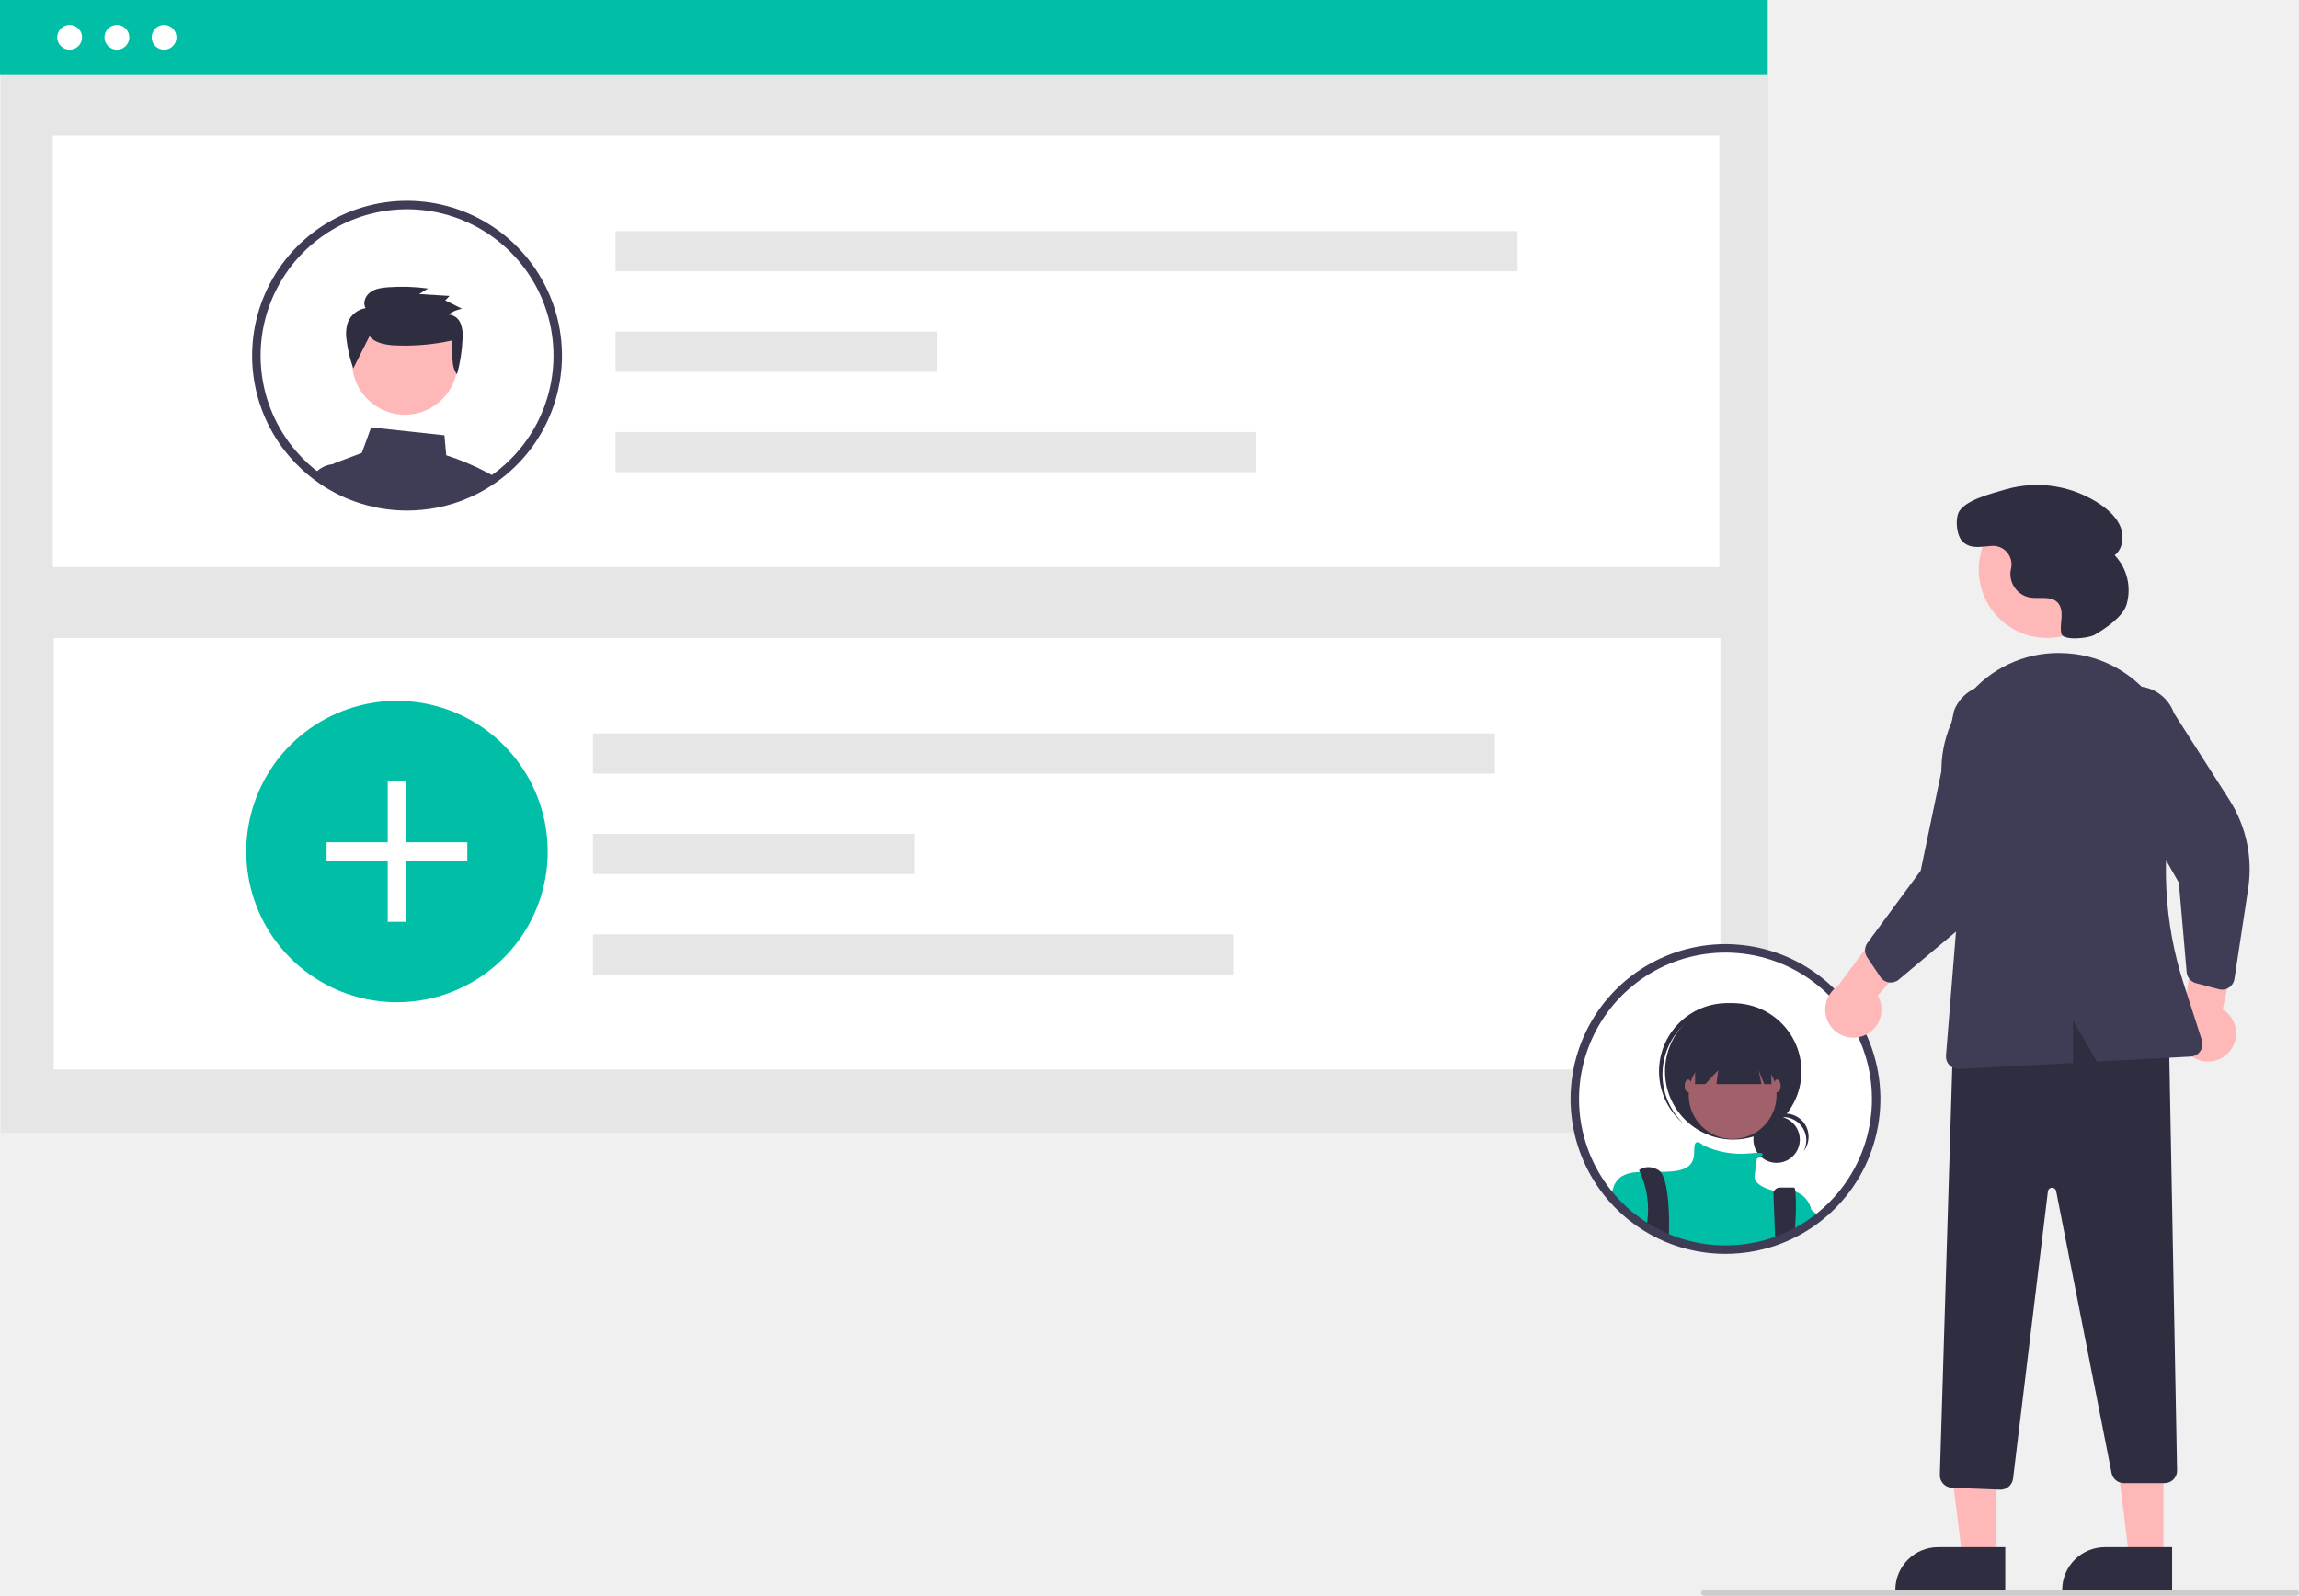
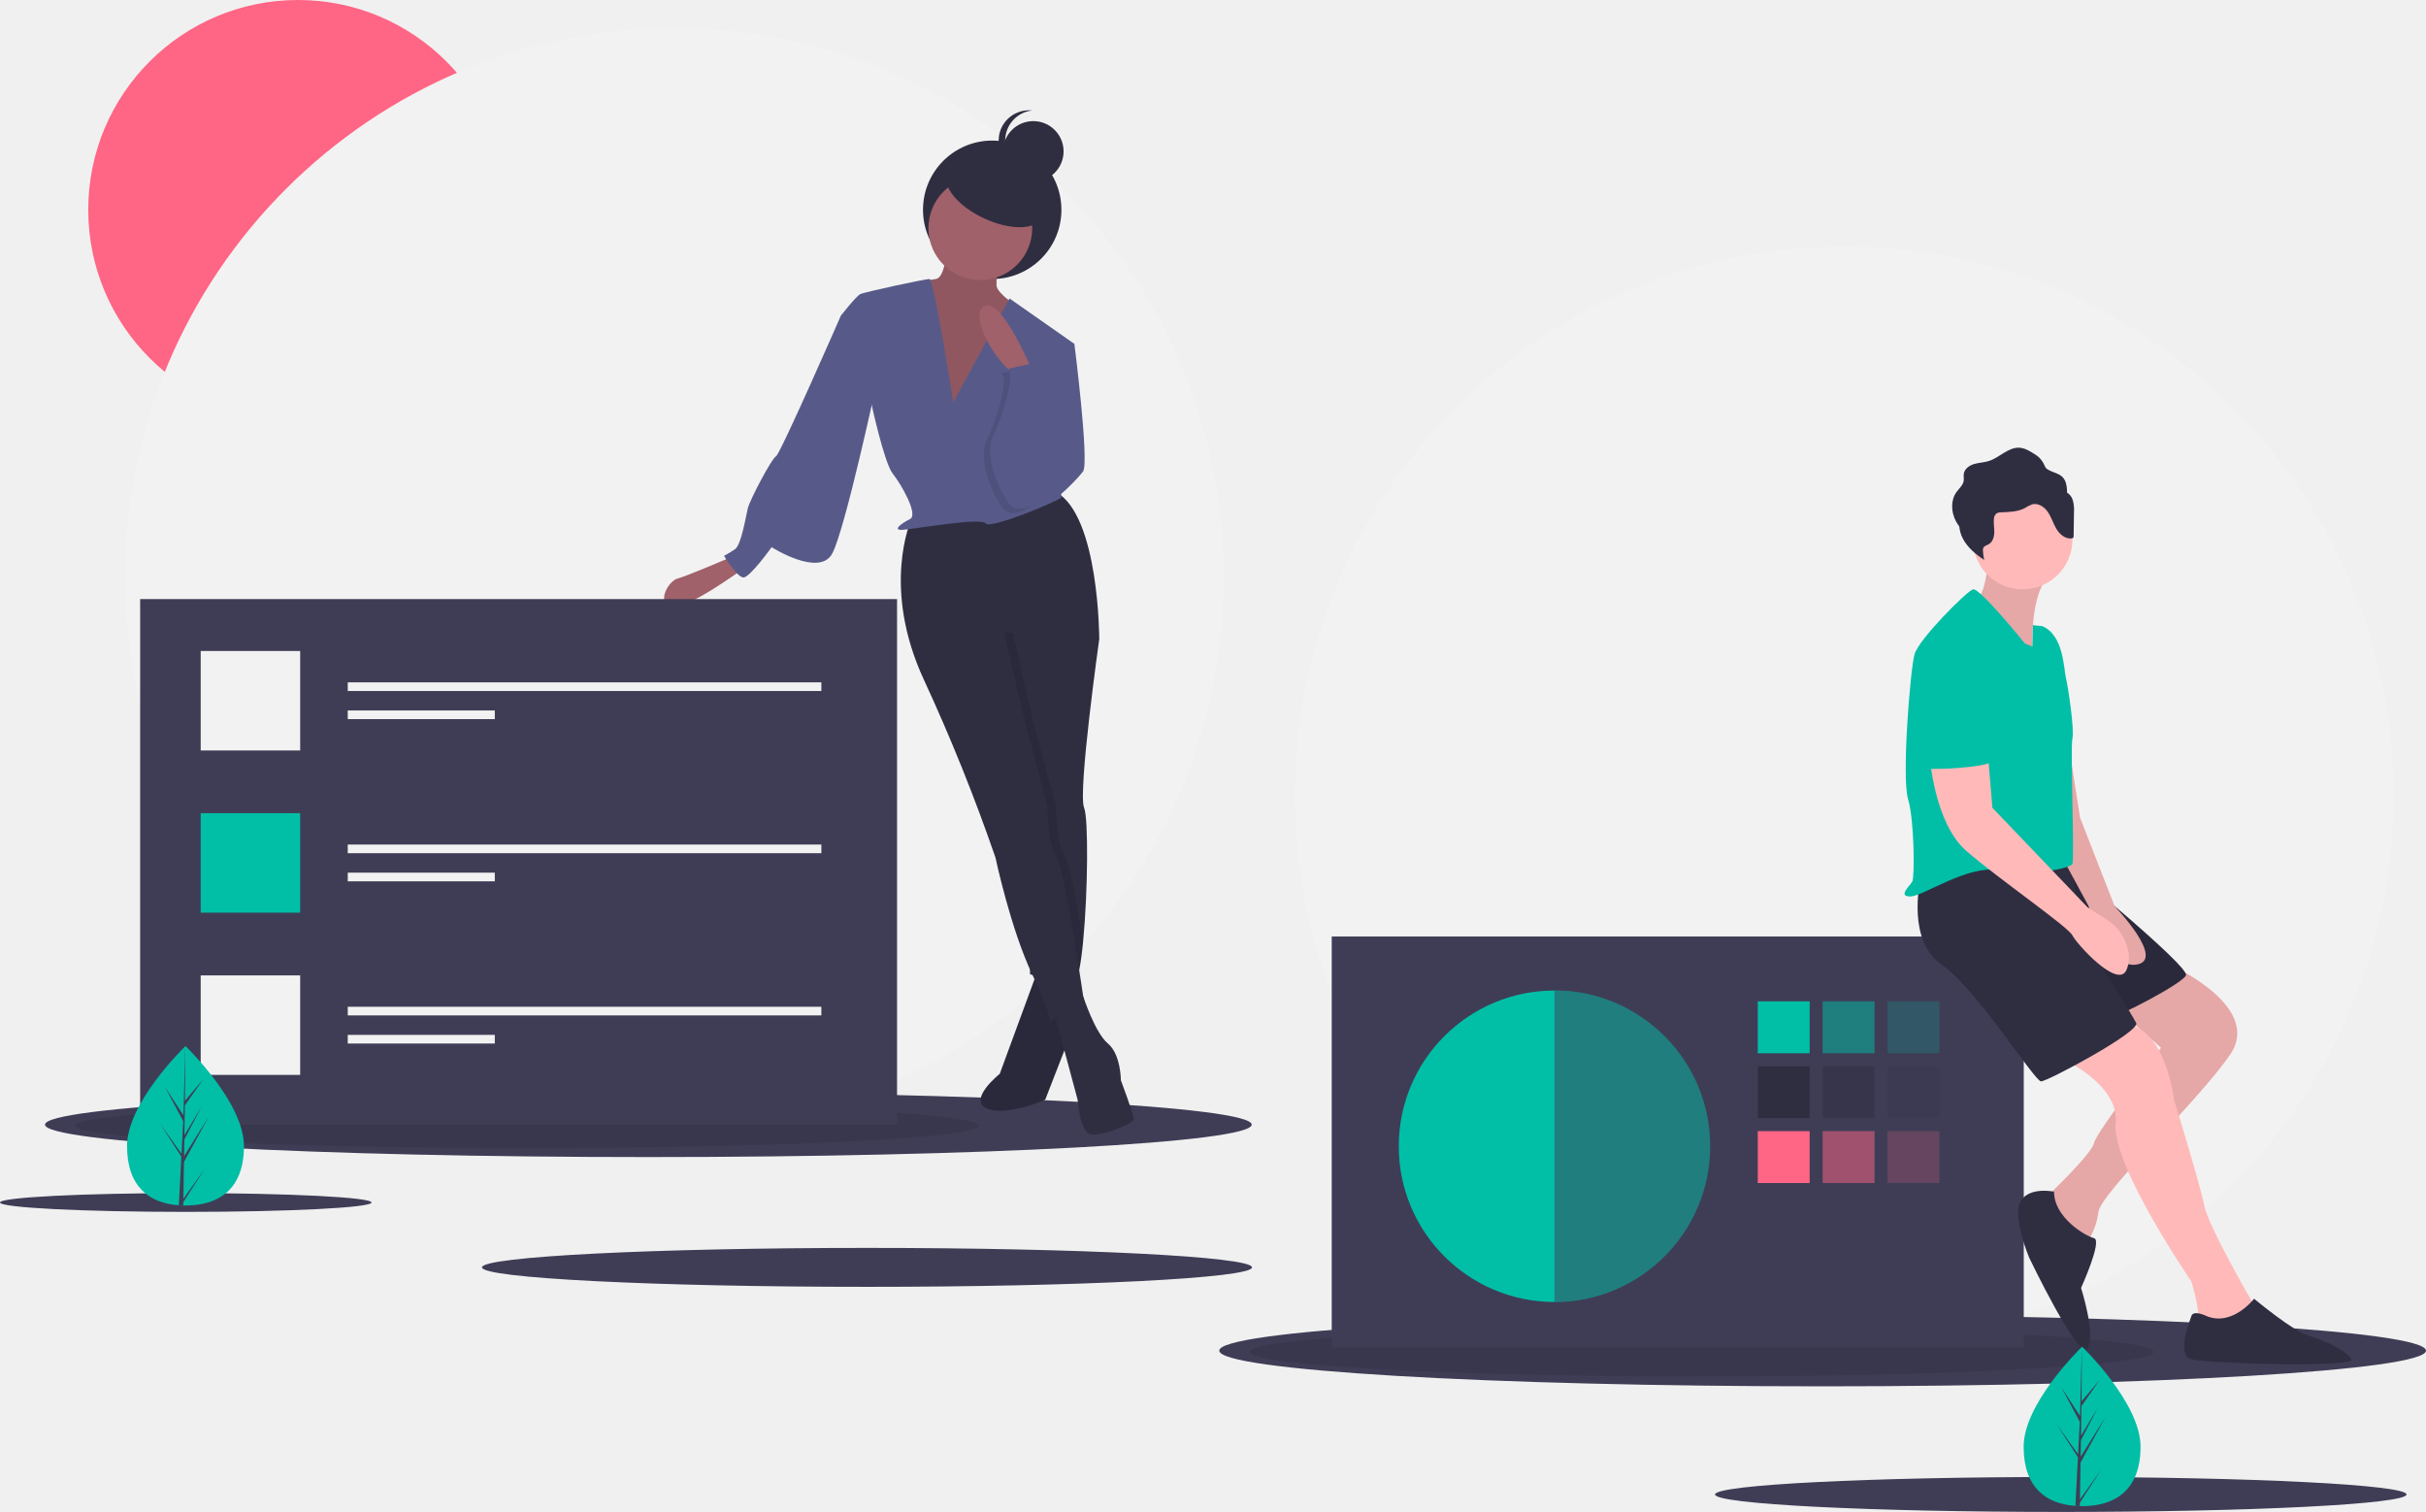
- <svg xmlns="http://www.w3.org/2000/svg" id="bf82748d-d631-447b-a23d-39803926572c" data-name="Layer 1" width="826.681" height="573.951" viewBox="0 0 826.681 573.951">
-   <circle id="b8f08c5c-b476-40dd-b664-770adaae3509" data-name="Ellipse 182" cx="93.108" cy="55.964" r="4.354" fill="#fff" />
-   <circle id="eee44b09-a27a-4be3-8c5b-6b6370df12ff" data-name="Ellipse 183" cx="109.633" cy="55.964" r="4.354" fill="#fff" />
-   <circle id="a2d5f093-6500-400f-8de1-66712a079cc1" data-name="Ellipse 184" cx="126.158" cy="55.964" r="4.354" fill="#fff" />
-   <rect id="e14e0169-ef8c-4de3-8e3e-1fb1636d9038" data-name="Rectangle 266" x="82.529" y="66.193" width="552.899" height="3.073" fill="#fff" />
-   <rect id="ffd44901-e4e1-4980-b03e-373b3661f4a7" data-name="Rectangle 246" x="0.271" y="0.36" width="635.631" height="407.086" fill="#e6e6e6" />
-   <rect id="e89f9aca-511f-49ec-bc12-8613d3bd0166" data-name="Rectangle 264" width="635.631" height="27.004" fill="#00bfa6" />
-   <rect id="ad9dc5de-4949-4eac-9eb5-22ff577a9f6a" data-name="Rectangle 247" x="18.972" y="48.785" width="599.28" height="155.185" fill="#fff" />
-   <rect id="b859c105-7eee-4028-bc04-8285f6faca7e" data-name="Rectangle 259" x="19.351" y="229.471" width="599.28" height="155.185" fill="#fff" />
-   <g id="aa41527c-9c03-4708-86c5-0d027f971362" data-name="Group 31">
-     <rect id="b2d77c21-275f-42a7-94e0-5b816ba20a4e" data-name="Rectangle 250" x="221.34" y="83.115" width="324.331" height="14.455" fill="#e6e6e6" />
-     <rect id="b25a2924-64e6-4438-87d6-1fb43933af96" data-name="Rectangle 251" x="221.34" y="119.252" width="115.639" height="14.455" fill="#e6e6e6" />
-     <rect id="b8fe27c9-e561-42fa-9287-e7ff86698f34" data-name="Rectangle 252" x="221.34" y="155.389" width="230.375" height="14.455" fill="#e6e6e6" />
-   </g>
-   <path id="a368706a-11d6-41a2-bd00-6a6054248d43" data-name="Path 952" d="M383.606,469.293a53.91,53.91,0,0,1-8.813,29.627,52.688,52.688,0,0,1-3.965,5.325,54.427,54.427,0,0,1-11.617,10.322q-1.773,1.175-3.645,2.2a53.739,53.739,0,0,1-21.057,6.485c-1.68.164-3.388.242-5.111.242a53.985,53.985,0,0,1-13.988-1.829,51.938,51.938,0,0,1-7.567-2.627q-1.879-.812-3.673-1.765a53.393,53.393,0,0,1-8.165-5.289q-1.783-1.388-3.438-2.926a54.2,54.2,0,1,1,91.039-39.764Z" transform="translate(-186.6595 -163.0244)" fill="#00bfa6" />
-   <g id="a0fe7a2e-49bf-4761-b17e-3d52136366c5" data-name="Group 32">
-     <rect id="a077c903-9ff8-47f6-8a24-46120c36a494" data-name="Rectangle 273" x="139.42" y="280.966" width="6.645" height="50.592" fill="#fff" />
-     <rect id="a4f09271-2c50-4e11-a9a3-c26018ed4477" data-name="Rectangle 274" x="117.446" y="302.94" width="50.592" height="6.645" fill="#fff" />
-   </g>
-   <g id="bd7f0843-9709-4a5c-8b0e-26656563f0b3" data-name="Group 33">
-     <rect id="e4567469-258f-4b3a-88b2-7a234fbc5498" data-name="Rectangle 250-2" x="213.209" y="263.801" width="324.331" height="14.455" fill="#e6e6e6" />
-     <rect id="b26a9710-740f-4201-9a9a-df254658921a" data-name="Rectangle 251-2" x="213.209" y="299.938" width="115.639" height="14.455" fill="#e6e6e6" />
-     <rect id="a1758efc-04f7-4da1-846b-fd169401f4c2" data-name="Rectangle 252-2" x="213.209" y="336.075" width="230.375" height="14.455" fill="#e6e6e6" />
-   </g>
-   <circle id="f2fdcd7e-077f-47c5-987d-3f56ec08fcb2" data-name="Ellipse 194" cx="42.039" cy="13.433" r="4.467" fill="#fff" />
-   <circle id="bb8af87f-8865-4134-a554-08faac1a89d0" data-name="Ellipse 195" cx="58.995" cy="13.433" r="4.467" fill="#fff" />
-   <circle id="bd4c0ca0-b96c-4f92-a965-84f83cdee98a" data-name="Ellipse 246" cx="25.039" cy="13.433" r="4.467" fill="#fff" />
-   <path d="M361.898,332.996a92.633,92.633,0,0,0-14.78-6.22l-.65-7.19-26.36-2.84-3.35,9.19-9.46,3.55a4.605,4.605,0,0,0-.96.5h-.01a4.687,4.687,0,0,0-2,3.12,4.792,4.792,0,0,0,.07,1.88l.5,2.05c.72.43,1.46.84,2.2,1.23l.47.24c1.08.56,2.18,1.09,3.31,1.58.23.1.48.2.71.3.02.01.03.01.05.02.53.22,1.06.43,1.6.63a52.557,52.557,0,0,0,5.42,1.74,55.736,55.736,0,0,0,14.37,1.88c1.77,0,3.52-.08,5.25-.25a55.514,55.514,0,0,0,11.64-2.35c.01,0,.02-.01.03-.01a54.634,54.634,0,0,0,6.99-2.77c.01-.01.03-.01.04-.02.51-.24,1-.5,1.5-.75l.24-.12c.4-.21.8-.42,1.2-.64,1-.55,1.98-1.13,2.95-1.75.27-.16.53-.33.8-.51.38-.25.76-.51,1.13-.78C363.867,334.106,362.898,333.536,361.898,332.996Z" transform="translate(-186.6595 -163.0244)" fill="#3f3d56" />
-   <path d="M312.427,337.426l-1.65-7.45h-4.31a1.031,1.031,0,0,0-.13.01h-.01a9.34,9.34,0,0,0-4.34,1.5,9.612,9.612,0,0,0-2.32,2.08c1.28.97,2.61,1.87,3.98,2.73l.06.03c.39.24.79.48,1.19.71.72.43,1.46.84,2.2,1.23l.47.24c1.08.56,2.18,1.09,3.31,1.58.23.1.48.2.71.3.02.01.03.01.05.02.53.22,1.06.43,1.6.63Z" transform="translate(-186.6595 -163.0244)" fill="#3f3d56" />
-   <circle cx="145.594" cy="130.191" r="18.985" fill="#ffb8b8" />
-   <path d="M319.507,283.968c1.965,2.326,5.291,2.982,8.359,3.251a78.729,78.729,0,0,0,21.38-1.746c.435,4.212-.75,8.754,1.731,12.219a56.723,56.723,0,0,0,2.015-12.859,12.308,12.308,0,0,0-.712-5.507,5.065,5.065,0,0,0-4.315-3.181,10.815,10.815,0,0,1,4.824-2.062l-6.028-3.029,1.548-1.589-10.913-.668,3.161-2.008a68.541,68.541,0,0,0-14.36-.453c-2.224.164-4.549.477-6.351,1.765s-2.843,3.85-1.724,5.741a8.336,8.336,0,0,0-6.353,5.041,13.458,13.458,0,0,0-.482,6.469,45.854,45.854,0,0,0,2.404,10.171Z" transform="translate(-186.6595 -163.0244)" fill="#2f2e41" />
-   <path d="M385.637,272.636a55.709,55.709,0,1,0-96.27,52.92c.5.63,1.02,1.26,1.55,1.87.04.04.07.08.11.12a54.035,54.035,0,0,0,4.15,4.28c.38.35.78.71,1.18,1.05.76.68,1.54,1.33,2.35,1.95.32.25.63.5.96.74,1.28.97,2.61,1.87,3.98,2.73l.06.03c.39.24.79.48,1.19.71.72.43,1.46.84,2.2,1.23l.47.24c1.08.56,2.18,1.09,3.31,1.58.23.1.48.2.71.3.02.01.03.01.05.02.53.22,1.06.43,1.6.63a52.557,52.557,0,0,0,5.42,1.74,55.736,55.736,0,0,0,14.37,1.88c1.77,0,3.52-.08,5.25-.25a55.514,55.514,0,0,0,11.64-2.35c.01,0,.02-.01.03-.01a54.634,54.634,0,0,0,6.99-2.77c.01-.01.03-.01.04-.02.51-.24,1-.5,1.5-.75l.24-.12c.4-.21.8-.42,1.2-.64,1-.55,1.98-1.13,2.95-1.75.27-.16.53-.33.8-.51.38-.25.76-.51,1.13-.78.49-.34.98-.69,1.46-1.05.15-.11.31-.22.46-.34a55.689,55.689,0,0,0,18.92-62.68Zm-20.76,60.25c-.33.26-.67.51-1.01.74-.33.25-.66.49-1,.71-.29.21-.58.41-.88.6l-.09.06c-.22.15-.44.29-.66.43q-1.245.78-2.52,1.5c-.09.05-.18.1-.27.15-.38.21-.76.41-1.14.61-.05.03-.11.05-.16.08l-.06.03c-.48.25-.97.49-1.46.72a49.05,49.05,0,0,1-5.83,2.36c-.26.09-.52.18-.78.26a52.454,52.454,0,0,1-11.02,2.24c-1.64.15-3.3.23-4.97.23a51.949,51.949,0,0,1-13.59-1.78,49.382,49.382,0,0,1-6.67-2.26c-.11-.05-.23-.09-.34-.14-.12-.05-.23-.09-.34-.14-.12-.05-.23-.1-.35-.16-.94-.41-1.87-.86-2.78-1.33l-.44-.23c-1.11-.58-2.2-1.2-3.26-1.86-.31-.19-.63-.39-.93-.6-.08-.05-.15-.1-.23-.15-.71-.47-1.42-.96-2.11-1.47-.47-.35-.94-.7-1.4-1.06-.77-.58-1.51-1.2-2.23-1.84-.38-.32-.75-.67-1.11-1a50.811,50.811,0,0,1-4.02-4.16c-.42-.48-.83-.96-1.22-1.46a3.807,3.807,0,0,1-.25-.31,52.659,52.659,0,1,1,73.12,9.23Z" transform="translate(-186.6595 -163.0244)" fill="#3f3d56" />
-   <path d="M859.728,539.996a55.709,55.709,0,1,0-96.27,52.92c.5.63,1.02,1.26,1.55,1.87.04.04.07.08.11.12a54.137,54.137,0,0,0,4.15,4.28c.38.35.78.71,1.18,1.05.76.68,1.54,1.33,2.35,1.95a54.775,54.775,0,0,0,4.94,3.47l.06.03c1.11.69,2.24,1.33,3.39,1.94l.47.24c1.08.56,2.18,1.09,3.31,1.58.23.1.48.2.71.3.02.01.03.01.05.02a54.116,54.116,0,0,0,7.02,2.37,55.732,55.732,0,0,0,14.37,1.88c1.77,0,3.52-.08,5.25-.25a55.508,55.508,0,0,0,11.64-2.35c.01,0,.02-.01.03-.01a54.606,54.606,0,0,0,6.99-2.77c.01-.01.03-.01.04-.02.51-.24,1-.5,1.5-.75l.24-.12c.4-.21.8-.42,1.2-.64,1-.55,1.98-1.13,2.95-1.75.27-.16.53-.33.8-.51.88-.58,1.75-1.2,2.59-1.83.15-.11.31-.22.46-.34a55.692,55.692,0,0,0,18.92-62.68Z" transform="translate(-186.6595 -163.0244)" fill="#fff" />
-   <circle id="ee9bd31a-9b73-4888-9087-fea26d3b2b97" data-name="Ellipse 188" cx="638.842" cy="409.897" r="8.349" fill="#2f2e41" />
-   <path id="e473f415-6540-4896-b89f-76a5ac7ad60a" data-name="Path 969" d="M827.827,564.802a8.35,8.35,0,0,1,7.35,12.312,8.347,8.347,0,1,0-13.868-9.172,8.329,8.329,0,0,1,6.519-3.14Z" transform="translate(-186.6595 -163.0244)" fill="#2f2e41" />
-   <circle id="f79ae9d5-f4b5-4dd5-badc-cc4d2f5593dd" data-name="Ellipse 189" cx="623.24" cy="385.353" r="24.526" fill="#2f2e41" />
-   <path id="f9880a76-ad0b-4c2a-99b0-b23c20a810bd" data-name="Path 970" d="M790.65,533.16a24.522,24.522,0,0,1,33.99-2.572c-.2-.191-.4-.383-.607-.568a24.526,24.526,0,0,0-32.73,36.535q.07.063.14.125c.208.185.422.36.635.537a24.522,24.522,0,0,1-1.427-34.057Z" transform="translate(-186.6595 -163.0244)" fill="#2f2e41" />
-   <circle id="b01904a1-9532-4133-8cbd-470829617487" data-name="Ellipse 190" cx="623.032" cy="393.875" r="15.796" fill="#a0616a" />
-   <path d="M837.958,598.056v5.3c-.97.62-1.95,1.2-2.95,1.75-.4.22-.8.43-1.2.64l-.24.12c-.5.25-.99.51-1.5.75-.01.01-.03.01-.04.02a54.606,54.606,0,0,1-6.99,2.77c-.01,0-.02.01-.03.01a55.508,55.508,0,0,1-11.64,2.35c-1.73.17-3.48.25-5.25.25a55.732,55.732,0,0,1-14.37-1.88,54.116,54.116,0,0,1-7.02-2.37c-.02-.01-.03-.01-.05-.02-.23-.1-.48-.2-.71-.3-1.13-.49-2.23-1.02-3.31-1.58l-.47-.24c-1.15-.61-2.28-1.25-3.39-1.94l-.06-.03a54.775,54.775,0,0,1-4.94-3.47c-.81-.62-1.59-1.27-2.35-1.95-.4-.34-.8-.7-1.18-1.05a54.137,54.137,0,0,1-4.15-4.28,20.23,20.23,0,0,1,.76-3.07l.01-.01a4.489,4.489,0,0,1,.21-.5,3.988,3.988,0,0,1,.19-.42c1.79-3.35,5.03-4.18,9.05-4.36,2.27-.1,4.78.01,7.43-.02,1.4-.01,2.85-.06,4.3-.19,9.15-.83,7.49-6.23,7.9-9.14.41-2.82,2.95-.38,3.12-.22l.01.01a32.271,32.271,0,0,0,16.6,2.91c.98-.12,1.96-.19,2.94-.22,2.58-.03,2.02.71,1.13,1.32a11.183,11.183,0,0,1-1.35.76s-.41,2.5-.83,6.24c-.4,3.58,6.46,5.26,7.03,5.39a.061.061,0,0,0,.04.01,13.773,13.773,0,0,1,7.61.2h.01A9.018,9.018,0,0,1,837.958,598.056Z" transform="translate(-186.6595 -163.0244)" fill="#00bfa6" />
-   <path d="M786.827,604.486c0,.74-.02,1.45-.05,2.12-.01.4-.03.79-.05,1.16-.02-.01-.03-.01-.05-.02-.23-.1-.48-.2-.71-.3-1.13-.49-2.23-1.02-3.31-1.58l-.47-.24c-1.15-.61-2.28-1.25-3.39-1.94.03-.35.08-.7.13-1.05.11-.77.2-1.55.26-2.32a32.184,32.184,0,0,0-2.85-15.76v-.01c-.2-.4-.32-.62-.32-.62s2.91-2.5,7.06,0a2.498,2.498,0,0,1,.69.6C786.268,587.476,786.947,597.396,786.827,604.486Z" transform="translate(-186.6595 -163.0244)" fill="#2f2e41" />
-   <path d="M832.237,603.126c-.04,1.12-.1,2.29-.17,3.48v.01c-.01.01-.03.01-.04.02a54.606,54.606,0,0,1-6.99,2.77c-.01,0-.02.01-.03.01l-.11-2.81-.01-.37-.53-13.68a2.295,2.295,0,0,1,2.29-2.4h5.07c.25,0,.43.51.55,1.43v.01A86.661,86.661,0,0,1,832.237,603.126Z" transform="translate(-186.6595 -163.0244)" fill="#2f2e41" />
-   <path id="a05c59bd-0311-408b-a800-ed606f18fbbf" data-name="Path 975" d="M796.181,537.154v15.8h3.658l4.655-4.988-.623,4.988h16.17l-1-4.988,2,4.988h2.578v-15.8Z" transform="translate(-186.6595 -163.0244)" fill="#2f2e41" />
-   <ellipse id="af122121-1c1b-4817-a566-2298b147ce18" data-name="Ellipse 191" cx="607.028" cy="390.55" rx="1.247" ry="2.286" fill="#a0616a" />
-   <ellipse id="bec83a12-853e-4dd5-94d0-e2c2a5b21156" data-name="Ellipse 192" cx="639.037" cy="390.55" rx="1.247" ry="2.286" fill="#a0616a" />
-   <path d="M841.347,601.016c-.84.63-1.71,1.25-2.59,1.83-.27.18-.53.35-.8.51-.97.62-1.95,1.2-2.95,1.75-.4.22-.8.43-1.2.64v-11.02s1.6,1.28,4.15,3.41c.32.27.65.55,1,.85C839.697,599.606,840.498,600.286,841.347,601.016Z" transform="translate(-186.6595 -163.0244)" fill="#00bfa6" />
-   <path d="M859.728,539.996a55.709,55.709,0,1,0-96.27,52.92c.5.63,1.02,1.26,1.55,1.87.04.04.07.08.11.12a54.137,54.137,0,0,0,4.15,4.28c.38.35.78.71,1.18,1.05.76.68,1.54,1.33,2.35,1.95a54.775,54.775,0,0,0,4.94,3.47l.06.03c1.11.69,2.24,1.33,3.39,1.94l.47.24c1.08.56,2.18,1.09,3.31,1.58.23.1.48.2.71.3.02.01.03.01.05.02a54.116,54.116,0,0,0,7.02,2.37,55.732,55.732,0,0,0,14.37,1.88c1.77,0,3.52-.08,5.25-.25a55.508,55.508,0,0,0,11.64-2.35c.01,0,.02-.01.03-.01a54.606,54.606,0,0,0,6.99-2.77c.01-.01.03-.01.04-.02.51-.24,1-.5,1.5-.75l.24-.12c.4-.21.8-.42,1.2-.64,1-.55,1.98-1.13,2.95-1.75.27-.16.53-.33.8-.51.88-.58,1.75-1.2,2.59-1.83.15-.11.31-.22.46-.34a55.692,55.692,0,0,0,18.92-62.68Zm-20.76,60.25c-.33.26-.67.51-1.01.74-.33.25-.66.49-1,.71-.29.21-.58.41-.88.6-.25.17-.5.33-.75.49q-1.244.78-2.52,1.5c-.09.05-.18.1-.271.15-.38.21-.76.41-1.14.61-.05.03-.11.05-.16.08l-.06.03c-.48.25-.97.49-1.46.72a49.028,49.028,0,0,1-5.83,2.36c-.26.09-.52.18-.78.26a52.456,52.456,0,0,1-11.02,2.24c-1.64.15-3.3.23-4.97.23a51.952,51.952,0,0,1-13.59-1.78,49.391,49.391,0,0,1-6.67-2.26c-.23-.09-.46-.19-.68-.28-.12-.05-.23-.1-.35-.16-.94-.41-1.87-.86-2.78-1.33l-.44-.23c-1.11-.58-2.2-1.2-3.26-1.86-.39-.24-.78-.49-1.16-.75-1.2-.79-2.37-1.64-3.51-2.53-.77-.58-1.51-1.2-2.23-1.84-.38-.32-.75-.67-1.11-1a50.883,50.883,0,0,1-4.02-4.16c-.42-.48-.83-.96-1.22-1.46a3.801,3.801,0,0,1-.25-.31,52.659,52.659,0,1,1,73.12,9.23Z" transform="translate(-186.6595 -163.0244)" fill="#3f3d56" />
-   <path d="M856.591,535.628a10.056,10.056,0,0,0,5.277-14.488L885.227,494.096l-18.414-2.397-19.359,26.048a10.11,10.11,0,0,0,9.137,17.88Z" transform="translate(-186.6595 -163.0244)" fill="#ffb8b8" />
-   <path d="M988.255,541.342a10.056,10.056,0,0,0-2.363-15.237l7.425-34.955-17.288,6.779-4.401,32.155a10.11,10.11,0,0,0,16.626,11.259Z" transform="translate(-186.6595 -163.0244)" fill="#ffb8b8" />
-   <polygon points="717.931 560.49 705.671 560.489 699.839 513.201 717.933 513.202 717.931 560.49" fill="#ffb8b8" />
-   <path d="M907.717,735.398l-39.531-.001v-.5A15.386,15.386,0,0,1,883.573,719.511h.001l24.144.001Z" transform="translate(-186.6595 -163.0244)" fill="#2f2e41" />
-   <polygon points="777.931 560.49 765.671 560.489 759.839 513.201 777.933 513.202 777.931 560.49" fill="#ffb8b8" />
-   <path d="M967.717,735.398l-39.531-.001v-.5A15.386,15.386,0,0,1,943.573,719.511h.001l24.144.001Z" transform="translate(-186.6595 -163.0244)" fill="#2f2e41" />
-   <path d="M905.868,698.822l-17.355-.694a4.514,4.514,0,0,1-4.318-4.634l4.889-160.379.319-.115c30.416-11.003,55.578-10.171,76.926,2.54l.239.143,2.929,156.202a4.5,4.5,0,0,1-4.499,4.585h-14.634a4.51,4.51,0,0,1-4.416-3.632L926.014,591.429a1.5,1.5,0,0,0-2.961.109L910.515,694.868a4.526,4.526,0,0,1-4.469,3.957C905.987,698.825,905.927,698.824,905.868,698.822Z" transform="translate(-186.6595 -163.0244)" fill="#2f2e41" />
-   <circle cx="736.092" cy="204.882" r="24.561" fill="#ffb8b8" />
-   <path d="M864.891,516.106a4.506,4.506,0,0,1-2.091-1.686l-4.746-7.102a4.515,4.515,0,0,1,.119-5.169l19.132-25.968,11.986-57.511a14.497,14.497,0,1,1,27.017,10.52l-5.665,36.602a46.374,46.374,0,0,1-16.024,28.441L869.435,515.367a4.505,4.505,0,0,1-3.528,1.008A4.455,4.455,0,0,1,864.891,516.106Z" transform="translate(-186.6595 -163.0244)" fill="#3f3d56" />
-   <path d="M987.206,518.712a4.506,4.506,0,0,1-2.683.116l-8.254-2.195a4.515,4.515,0,0,1-3.326-3.959l-2.796-32.133-29.002-51.089a14.497,14.497,0,1,1,27.231-9.954l19.931,31.217a46.373,46.373,0,0,1,6.763,31.936l-4.941,32.504a4.505,4.505,0,0,1-1.982,3.087A4.455,4.455,0,0,1,987.206,518.712Z" transform="translate(-186.6595 -163.0244)" fill="#3f3d56" />
-   <path d="M895.887,411.524a41.822,41.822,0,0,1,33.537-13.56q.616.038,1.227.086h0a41.734,41.734,0,0,1,30.16,16.646,42.362,42.362,0,0,1,7.525,34.145,132.361,132.361,0,0,0,3.497,67.876l6.589,20.459a4.499,4.499,0,0,1-4.042,5.872l-33.685,1.811-8.62-14.89v15.353l-40.941,2.201c-.082.005-.163.007-.243.007a4.5,4.5,0,0,1-4.484-4.861l4.627-57.382-5.804-38.973A42.089,42.089,0,0,1,895.887,411.524Z" transform="translate(-186.6595 -163.0244)" fill="#3f3d56" />
-   <path d="M939.821,391.354c-2.274,1.308-11.262,2.176-11.903-.368l-.014-.056c-.446-1.864-.076-3.811.052-5.723s-.059-4.013-1.362-5.419c-2.428-2.621-6.748-1.232-10.258-1.894a8.664,8.664,0,0,1-6.74-9.253c.05-.398.128-.795.216-1.193a6.673,6.673,0,0,0-6.927-8.081c-3.548.203-7.378,1.278-10.314-1.35-2.27-2.032-2.824-7.322-1.827-10.201,1.676-4.838,12.414-7.371,17.102-8.764a40.62,40.62,0,0,1,34.43,5.65c2.961,2.087,5.727,4.71,6.989,8.106s.653,7.68-2.193,9.922a18.332,18.332,0,0,1,4.246,17.806C949.915,385.063,943.206,389.406,939.821,391.354Z" transform="translate(-186.6595 -163.0244)" fill="#2f2e41" />
-   <path d="M1012.341,736.976h-213a1,1,0,0,1,0-2h213a1,1,0,0,1,0,2Z" transform="translate(-186.6595 -163.0244)" fill="#ccc" />
+ <svg xmlns="http://www.w3.org/2000/svg" id="f2557a61-56ef-4ee7-9811-4cdcc73688e4" data-name="Layer 1" width="1121.806" height="699.082" viewBox="0 0 1121.806 699.082">
+   <circle cx="852.806" cy="367.999" r="254" fill="#f2f2f2" />
+   <circle cx="137.806" cy="97" r="97" fill="#ff6584" />
+   <circle cx="311.806" cy="266.999" r="254" fill="#f2f2f2" />
+   <ellipse cx="299.806" cy="520" rx="279" ry="15" fill="#3f3d56" />
+   <ellipse cx="243.806" cy="520.517" rx="209" ry="10.345" opacity="0.1" />
+   <ellipse cx="842.806" cy="624.5" rx="279" ry="16.5" fill="#3f3d56" />
+   <ellipse cx="786.806" cy="625.069" rx="209" ry="11.379" opacity="0.1" />
+   <ellipse cx="400.903" cy="586" rx="178.043" ry="9" fill="#3f3d56" />
+   <ellipse cx="85.903" cy="556" rx="85.903" ry="4.342" fill="#3f3d56" />
+   <ellipse cx="952.927" cy="691" rx="159.879" ry="8.082" fill="#3f3d56" />
+   <rect x="615.806" y="433" width="320" height="190" fill="#3f3d56" />
+   <circle cx="718.806" cy="530" r="72" fill="#00bfa6" />
+   <rect x="812.806" y="463" width="24" height="24" fill="#00bfa6" />
+   <rect x="842.806" y="463" width="24" height="24" fill="#00bfa6" opacity="0.5" />
+   <rect x="872.806" y="463" width="24" height="24" fill="#00bfa6" opacity="0.2" />
+   <rect x="812.806" y="493" width="24" height="24" fill="#2f2e41" />
+   <rect x="842.806" y="493" width="24" height="24" fill="#2f2e41" opacity="0.5" />
+   <rect x="872.806" y="493" width="24" height="24" fill="#2f2e41" opacity="0.2" />
+   <rect x="812.806" y="523" width="24" height="24" fill="#ff6584" />
+   <rect x="842.806" y="523" width="24" height="24" fill="#ff6584" opacity="0.5" />
+   <rect x="872.806" y="523" width="24" height="24" fill="#ff6584" opacity="0.2" />
+   <path d="M757.903,558.459v144c39.765,0,74-32.236,74-72S797.668,558.459,757.903,558.459Z" transform="translate(-39.09703 -100.4591)" fill="#3f3d56" opacity="0.5" />
+   <path d="M1043.403,546.959s42,19,27,41-60,64-61,73-7,17-7,17-20-21-18-23,22-21,23-26,31-44,31-44l-27-24Z" transform="translate(-39.09703 -100.4591)" fill="#ffb9b9" />
+   <path d="M1043.403,546.959s42,19,27,41-60,64-61,73-7,17-7,17-20-21-18-23,22-21,23-26,31-44,31-44l-27-24Z" transform="translate(-39.09703 -100.4591)" opacity="0.1" />
+   <path d="M990.403,588.959s29,12,27,31,35,73,35,73,4,13,3,17,26,3,26,3v-9s-21-36-23-46-14-49-14-49-4-35-24-35A37.5,37.5,0,0,0,990.403,588.959Z" transform="translate(-39.09703 -100.4591)" fill="#ffb9b9" />
+   <path d="M991.903,498.459s60,49,58,53-31,19-36,20-40.378-73-40.378-73Z" transform="translate(-39.09703 -100.4591)" fill="#2f2e41" />
+   <path d="M991.903,498.459s60,49,58,53-31,19-36,20-40.378-73-40.378-73Z" transform="translate(-39.09703 -100.4591)" opacity="0.1" />
+   <path d="M926.903,508.459s-6,27,10,38,43,54,46,54,46-23,44-27-24-39-24-39l-7-37S934.903,495.459,926.903,508.459Z" transform="translate(-39.09703 -100.4591)" fill="#2f2e41" />
+   <path d="M991.903,420.459l9,58,16,41s24,25,10,27-22-27-22-27l-13-24Z" transform="translate(-39.09703 -100.4591)" fill="#ffb9b9" />
+   <path d="M991.903,420.459l9,58,16,41s24,25,10,27-22-27-22-27l-13-24Z" transform="translate(-39.09703 -100.4591)" opacity="0.1" />
+   <path d="M958.403,355.959s0,21-7,23,28,29,28,29-4-35,10-44Z" transform="translate(-39.09703 -100.4591)" fill="#ffb9b9" />
+   <path d="M958.403,355.959s0,21-7,23,28,29,28,29-4-35,10-44Z" transform="translate(-39.09703 -100.4591)" opacity="0.1" />
+   <circle cx="935.306" cy="249.5" r="23" fill="#ffb9b9" />
+   <path d="M975.403,397.959s-21-26-24-25-25,23-27,30-6,57-3,67,3,36,2,38-7,7-1,7,27-15,41-12,33-1,34-3-1-54,0-58-2-24-3-28-1-20-11-24l-4.264-.421-.239,9.892Z" transform="translate(-39.09703 -100.4591)" fill="#00bfa6" />
+   <path d="M931.403,449.959s2,31,17,44,47,35,49,39,21,25,25,16a14.962,14.962,0,0,0,.802-8.867,22.053,22.053,0,0,0-9.903-14.413l-8.899-5.72-44-46-2-24Z" transform="translate(-39.09703 -100.4591)" fill="#ffb9b9" />
+   <path d="M988.903,651.459s-11.5-2.5-15.5,4.5,4,26,4,26,23,48,27,42-3-28-3-28,10-22,6-23S988.903,663.459,988.903,651.459Z" transform="translate(-39.09703 -100.4591)" fill="#2f2e41" />
+   <path d="M1059.403,708.959s-6-3-7,0-7,18,0,20,76,4,74,0-13-9-20-11-25-17-25-17S1071.403,713.959,1059.403,708.959Z" transform="translate(-39.09703 -100.4591)" fill="#2f2e41" />
+   <path d="M997.572,331.705a6.159,6.159,0,0,0-2.671-3.487,14.136,14.136,0,0,0-.564-4.602c-1.47-4.344-4.951-4.095-8.235-6.016-1.425-.833-1.337-1.57-2.079-2.939a10.907,10.907,0,0,0-4.203-4.288c-2.107-1.343-4.332-2.725-6.825-2.895-5.239-.357-9.256,4.571-14.263,6.152-2.207.697-4.579.726-6.797,1.385s-4.432,2.232-4.763,4.523c-.153,1.058.117,2.143-.038,3.2-.308,2.101-2.151,3.573-3.386,5.302-2.729,3.822-2.417,9.222-.235,13.38a18.81,18.81,0,0,0,1.574,2.463,15.15,15.15,0,0,0,1.662,5.626c2.183,4.159,5.938,7.266,9.861,9.848a23.277,23.277,0,0,1-.582-4.199,2.897,2.897,0,0,1,.179-1.391c.437-.913,1.591-1.156,2.472-1.656,1.823-1.036,2.538-3.329,2.591-5.425s-.392-4.196-.172-6.282a3.432,3.432,0,0,1,1.175-2.525,4.059,4.059,0,0,1,2.215-.528c3.736-.152,7.639-.221,10.934-1.988a16.203,16.203,0,0,1,3.403-1.722c2.8-.73,5.662,1.232,7.276,3.635s2.418,5.261,3.907,7.742,4.061,4.694,6.94,4.4a1.152,1.152,0,0,0,.86-.382,1.289,1.289,0,0,0,.158-.732l.161-11.005A16.634,16.634,0,0,0,997.572,331.705Z" transform="translate(-39.09703 -100.4591)" fill="#2f2e41" />
+   <path d="M940.403,398.959s22,10,21,31,6,23-11,25-21,0-22,2-7-46-3-51S940.403,398.959,940.403,398.959Z" transform="translate(-39.09703 -100.4591)" fill="#00bfa6" />
+   <circle cx="458.806" cy="97" r="32" fill="#2f2e41" />
+   <path d="M519.403,547.959l-18,49s-15,12-6,16,27-4,27-4l14-36-2-25Z" transform="translate(-39.09703 -100.4591)" fill="#2f2e41" />
+   <path d="M519.403,547.959l-18,49s-15,12-6,16,27-4,27-4l14-36-2-25Z" transform="translate(-39.09703 -100.4591)" opacity="0.1" />
+   <path d="M520.903,257.459l15,2s7,55,4,59-18,20-24,16S520.903,257.459,520.903,257.459Z" transform="translate(-39.09703 -100.4591)" fill="#575a89" />
+   <path d="M377.403,357.959s-21,9-25,10-10,11-3,13,34-18,34-18Z" transform="translate(-39.09703 -100.4591)" fill="#a0616a" />
+   <path d="M526.403,567.959l11,41s1,15,6,16,20-5,20-7-6-18-6-18,0-12-6-17-11.406-21.75-11.406-21.75Z" transform="translate(-39.09703 -100.4591)" fill="#2f2e41" />
+   <path d="M540.403,473.959c2.02,4.71,1.77,38.88-.44,61.62-1.07,11.05-2.6,19.4-4.56,20.38l-14.33-3.58-5.67-1.42-.15-12.44-.85-68.56-17-71v-18l43,4,6.82,10.71.18.29S537.403,466.959,540.403,473.959Z" transform="translate(-39.09703 -100.4591)" fill="#2f2e41" />
+   <path d="M531.403,495.959c2.14,3.21,5.71,22.43,8.56,39.62-1.07,11.05-2.6,19.4-4.56,20.38l-14.33-3.58c-.22-.46-.44-.94-.67-1.42-1.83-3.84-3.55-8.08-5.15-12.44l-.85-68.56-17-71v-18l43,4,6.82,10.71-39.82-2.71,9,39,11,41S527.403,489.959,531.403,495.959Z" transform="translate(-39.09703 -100.4591)" opacity="0.1" />
+   <path d="M460.403,340.959s-14,31,6,74a874.089,874.089,0,0,1,33,82s7,33,17,54,8,22,8,22l16-9s-9-62-13-68-4-23-4-23l-11-41-9-39,44,3s0-57-20-68Z" transform="translate(-39.09703 -100.4591)" fill="#2f2e41" />
+   <path d="M476.903,212.459s0,16-5,17-15,1-18,6,23,71,23,71l27-17,9-45s-13-8-13-12v-18Z" transform="translate(-39.09703 -100.4591)" fill="#a0616a" />
+   <path d="M476.903,212.459s0,16-5,17-15,1-18,6,23,71,23,71l27-17,9-45s-13-8-13-12v-18Z" transform="translate(-39.09703 -100.4591)" opacity="0.1" />
+   <circle cx="453.306" cy="105.5" r="24" fill="#a0616a" />
+   <path d="M479.903,286.459s-9-57-11-57-30,6-32,7-9,10-9,10l14,40s6,28,10,33,12,19,8,21-8,5-4,5,37-6,39-3,35-11,35-12-4-48-4-48l10-23-30-21Z" transform="translate(-39.09703 -100.4591)" fill="#575a89" />
+   <path d="M437.903,241.459l-10,5s-28,64-30,65-12,20-13,24-3,17-6,19a51.953,51.953,0,0,1-5,3s6,10,9,10,13-14,13-14,22,14,28,3,21-81,21-81Z" transform="translate(-39.09703 -100.4591)" fill="#575a89" />
+   <path d="M516.403,271.959s-14-34-22-30,6,28,15,32Z" transform="translate(-39.09703 -100.4591)" fill="#a0616a" />
+   <path d="M502.403,272.959l14.031-3.172L519.403,284.959s13,23,10,33-21,26-27,17-11-23-7-31S505.403,276.959,502.403,272.959Z" transform="translate(-39.09703 -100.4591)" opacity="0.1" />
+   <path d="M505.403,270.959l14.031-3.172L522.403,282.959s13,23,10,33-21,26-27,17-11-23-7-31S508.403,274.959,505.403,270.959Z" transform="translate(-39.09703 -100.4591)" fill="#575a89" />
+   <ellipse cx="498.903" cy="190.959" rx="11.5" ry="24" transform="translate(75.23657 461.2775) rotate(-64.8987)" fill="#2f2e41" />
+   <circle cx="477.806" cy="70" r="14" fill="#2f2e41" />
+   <path d="M503.903,165.459a14,14,0,0,1,12.5-13.917,14,14,0,1,0,0,27.834A14,14,0,0,1,503.903,165.459Z" transform="translate(-39.09703 -100.4591)" fill="#2f2e41" />
+   <rect x="64.806" y="277" width="350" height="243" fill="#3f3d56" />
+   <rect x="92.806" y="301" width="46" height="46" fill="#f2f2f2" />
+   <rect x="92.806" y="376" width="46" height="46" fill="#00bfa6" />
+   <rect x="92.806" y="451" width="46" height="46" fill="#f2f2f2" />
+   <rect x="160.806" y="315.5" width="219" height="4" fill="#f2f2f2" />
+   <rect x="160.806" y="328.5" width="68" height="4" fill="#f2f2f2" />
+   <rect x="160.806" y="390.5" width="219" height="4" fill="#f2f2f2" />
+   <rect x="160.806" y="403.5" width="68" height="4" fill="#f2f2f2" />
+   <rect x="160.806" y="465.5" width="219" height="4" fill="#f2f2f2" />
+   <rect x="160.806" y="478.5" width="68" height="4" fill="#f2f2f2" />
+   <path d="M1028.903,769.392c0,20.356-12.1,27.464-27.028,27.464-.346,0-.692-.005-1.035-.012-.692-.015-1.378-.047-2.055-.095-13.473-.953-23.939-8.426-23.939-27.357,0-19.588,25.031-44.307,26.916-46.141l.002-.002c.072-.072.109-.107.109-.107S1028.903,749.038,1028.903,769.392Z" transform="translate(-39.09703 -100.4591)" fill="#00bfa6" />
+   <path d="M1000.89,793.741l9.886-13.811-9.911,15.329-.025,1.585c-.692-.015-1.378-.047-2.055-.095l1.065-20.364-.007-.159.017-.027.102-1.925-9.936-15.366,9.965,13.923.025.408.804-15.386-8.505-15.879,8.61,13.18.838-31.902.002-.109v.107l-.139,25.155,8.468-9.973-8.503,12.14-.224,13.777,7.908-13.222-7.941,15.249-.124,7.659,11.475-18.404-11.52,21.075Z" transform="translate(-39.09703 -100.4591)" fill="#3f3d56" />
+   <path d="M151.903,630.392c0,20.356-12.1,27.464-27.028,27.464-.346,0-.692-.005-1.035-.012-.692-.015-1.378-.047-2.055-.095-13.473-.953-23.939-8.426-23.939-27.357,0-19.588,25.031-44.307,26.916-46.141l.002-.002c.072-.072.109-.107.109-.107S151.903,610.038,151.903,630.392Z" transform="translate(-39.09703 -100.4591)" fill="#00bfa6" />
+   <path d="M123.89,654.741l9.886-13.811-9.911,15.329-.025,1.585c-.692-.015-1.378-.047-2.055-.095l1.065-20.364-.007-.159.017-.027.102-1.925-9.936-15.366,9.965,13.923.025.408.804-15.386-8.505-15.879,8.61,13.18.838-31.902.002-.109v.107l-.139,25.155,8.468-9.973-8.503,12.14-.224,13.777,7.908-13.222-7.941,15.249-.124,7.659,11.475-18.404-11.52,21.075Z" transform="translate(-39.09703 -100.4591)" fill="#3f3d56" />
</svg>
